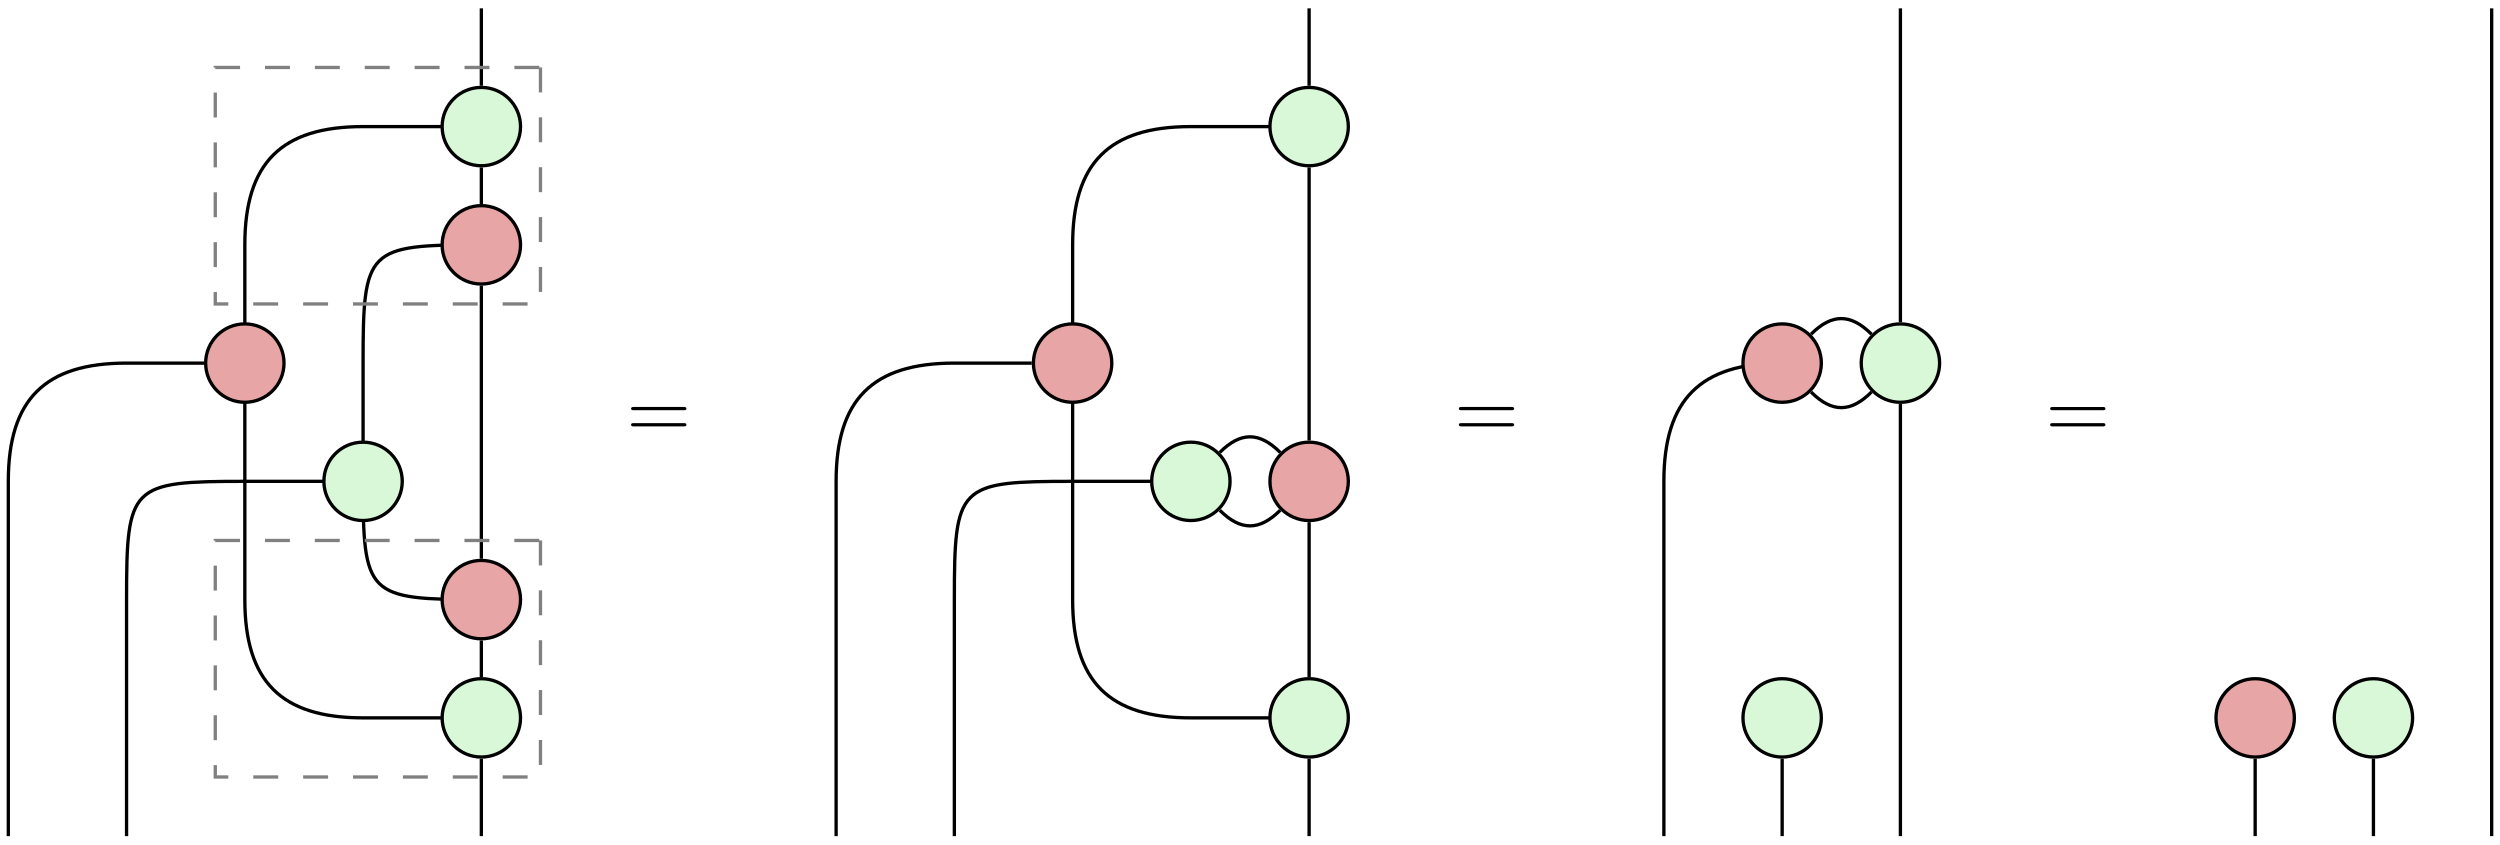
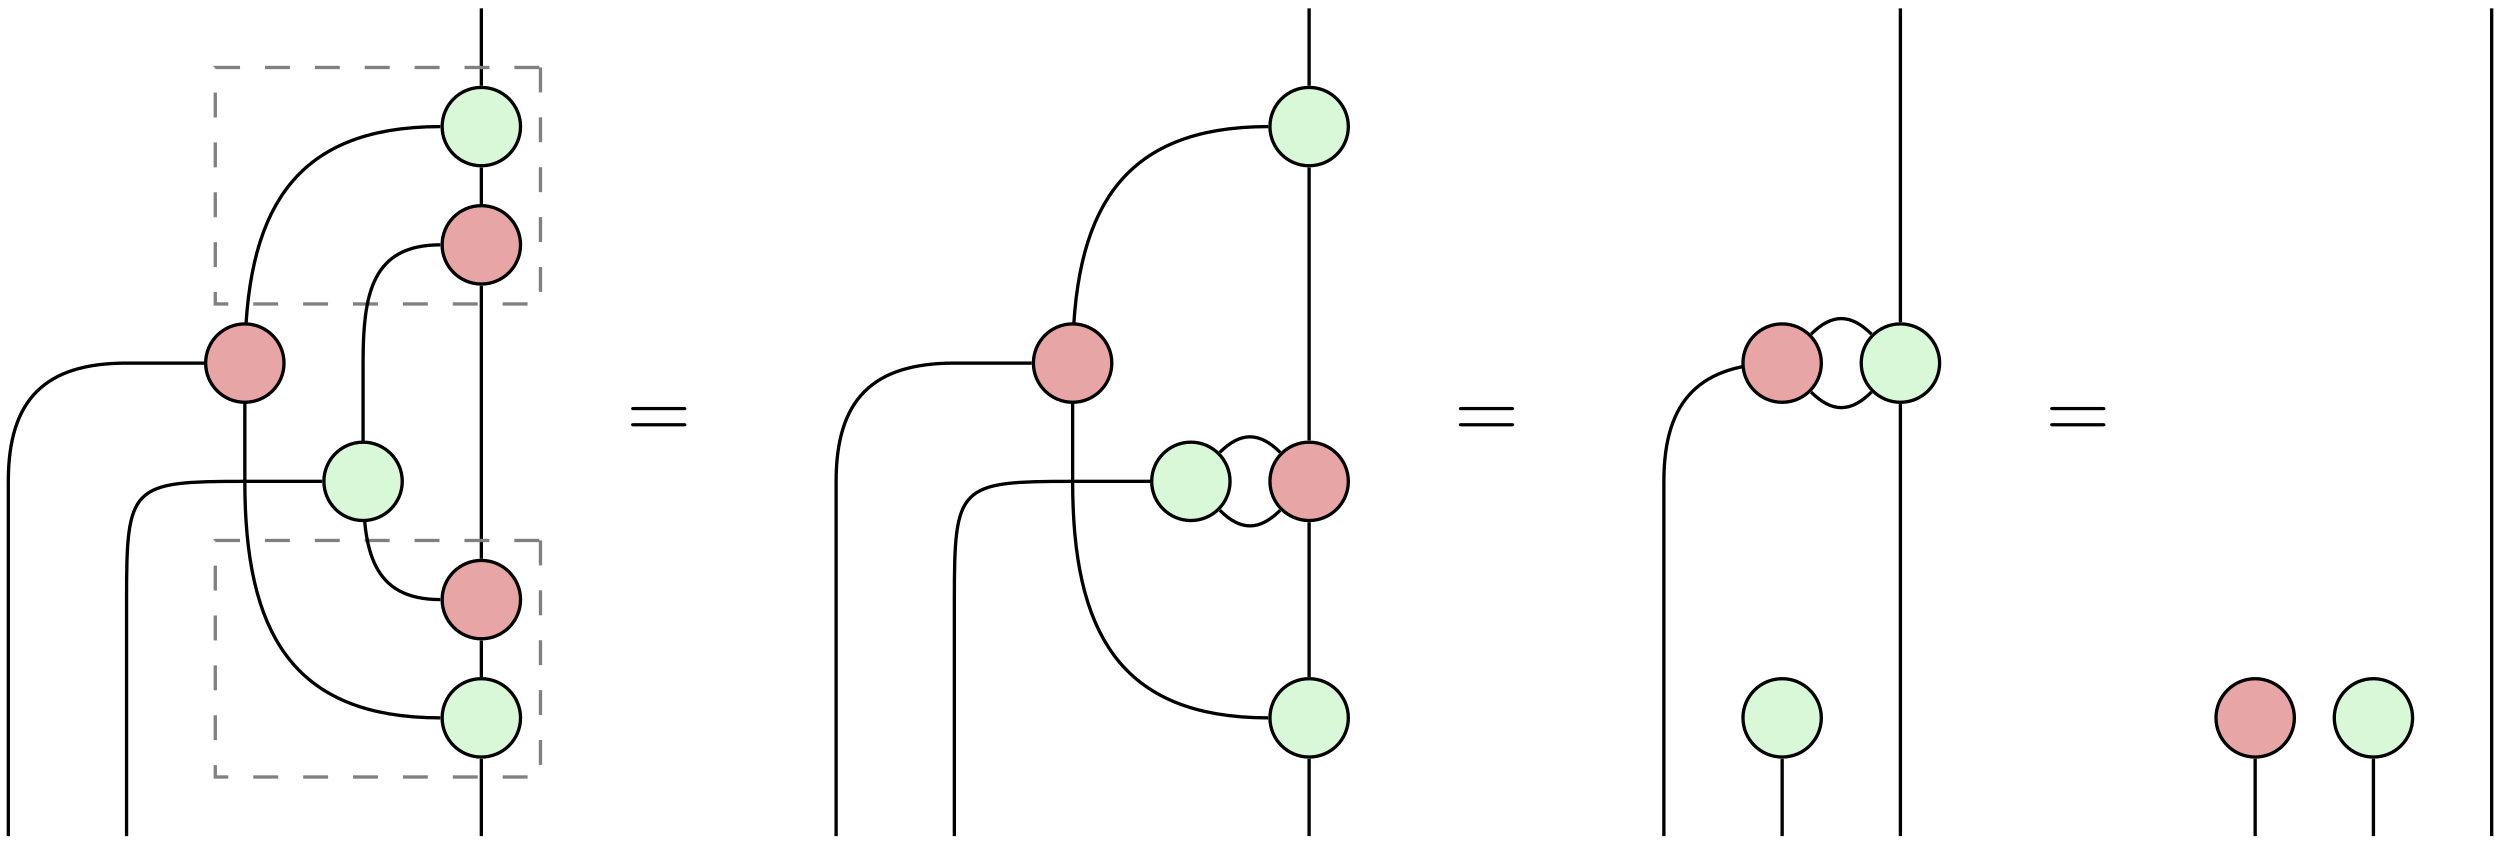
<svg xmlns="http://www.w3.org/2000/svg" xmlns:xlink="http://www.w3.org/1999/xlink" width="449.451pt" height="151.814pt" viewBox="0 0 299.634 101.209" version="1.1">
  <defs>
    <g>
      <symbol overflow="visible" id="glyph0-0">
        <path style="stroke:none;" d="" />
      </symbol>
      <symbol overflow="visible" id="glyph0-1">
        <path style="stroke:none;" d="M 6.844 -3.266 C 7 -3.266 7.188 -3.266 7.188 -3.453 C 7.188 -3.656 7 -3.656 6.859 -3.656 L 0.891 -3.656 C 0.75 -3.656 0.562 -3.656 0.562 -3.453 C 0.562 -3.266 0.75 -3.266 0.891 -3.266 Z M 6.859 -1.328 C 7 -1.328 7.188 -1.328 7.188 -1.531 C 7.188 -1.719 7 -1.719 6.844 -1.719 L 0.891 -1.719 C 0.75 -1.719 0.562 -1.719 0.562 -1.531 C 0.562 -1.328 0.75 -1.328 0.891 -1.328 Z M 6.859 -1.328 " />
      </symbol>
    </g>
    <clipPath id="clip1">
      <path d="M 0 37 L 31 37 L 31 101.211 L 0 101.211 Z M 0 37 " />
    </clipPath>
    <clipPath id="clip2">
-       <path d="M 9 52 L 50 52 L 50 101.211 L 9 101.211 Z M 9 52 " />
+       <path d="M 9 52 L 45 52 L 45 101.211 L 9 101.211 Z M 9 52 " />
    </clipPath>
    <clipPath id="clip3">
      <path d="M 94 37 L 130 37 L 130 101.211 L 94 101.211 Z M 94 37 " />
    </clipPath>
    <clipPath id="clip4">
      <path d="M 108 52 L 149 52 L 149 101.211 L 108 101.211 Z M 108 52 " />
    </clipPath>
    <clipPath id="clip5">
      <path d="M 193 37 L 220 37 L 220 101.211 L 193 101.211 Z M 193 37 " />
    </clipPath>
  </defs>
  <g id="surface1">
    <path style="fill:none;stroke-width:0.399;stroke-linecap:butt;stroke-linejoin:miter;stroke:rgb(0%,0%,0%);stroke-opacity:1;stroke-miterlimit:10;" d="M -113.386 49.605 L -113.386 40.328 " transform="matrix(1,0,0,-1,171.077,50.605)" />
    <path style="fill:none;stroke-width:0.399;stroke-linecap:butt;stroke-linejoin:miter;stroke:rgb(0%,0%,0%);stroke-opacity:1;stroke-miterlimit:10;" d="M -113.386 30.539 L -113.386 26.156 " transform="matrix(1,0,0,-1,171.077,50.605)" />
    <path style="fill:none;stroke-width:0.399;stroke-linecap:butt;stroke-linejoin:miter;stroke:rgb(0%,0%,0%);stroke-opacity:1;stroke-miterlimit:10;" d="M -113.386 16.363 L -113.386 -16.364 " transform="matrix(1,0,0,-1,171.077,50.605)" />
    <path style="fill:none;stroke-width:0.399;stroke-linecap:butt;stroke-linejoin:miter;stroke:rgb(0%,0%,0%);stroke-opacity:1;stroke-miterlimit:10;" d="M -113.386 -26.157 L -113.386 -30.54 " transform="matrix(1,0,0,-1,171.077,50.605)" />
    <path style="fill:none;stroke-width:0.399;stroke-linecap:butt;stroke-linejoin:miter;stroke:rgb(0%,0%,0%);stroke-opacity:1;stroke-miterlimit:10;" d="M -113.386 -40.329 L -113.386 -49.606 " transform="matrix(1,0,0,-1,171.077,50.605)" />
-     <path style="fill:none;stroke-width:0.399;stroke-linecap:butt;stroke-linejoin:miter;stroke:rgb(0%,0%,0%);stroke-opacity:1;stroke-miterlimit:10;" d="M -113.386 -21.258 C -127.12 -21.258 -127.561 -20.821 -127.561 -7.086 L -127.561 7.085 C -127.561 20.82 -127.12 21.261 -113.386 21.261 " transform="matrix(1,0,0,-1,171.077,50.605)" />
-     <path style="fill:none;stroke-width:0.399;stroke-linecap:butt;stroke-linejoin:miter;stroke:rgb(0%,0%,0%);stroke-opacity:1;stroke-miterlimit:10;" d="M -113.386 35.433 L -127.561 35.433 C -137.37 35.433 -141.733 31.07 -141.733 21.261 L -141.733 -21.258 C -141.733 -31.071 -137.37 -35.434 -127.561 -35.434 L -113.386 -35.434 " transform="matrix(1,0,0,-1,171.077,50.605)" />
    <path style="fill:none;stroke-width:0.399;stroke-linecap:butt;stroke-linejoin:miter;stroke:rgb(50.194%,50.194%,50.194%);stroke-opacity:1;stroke-dasharray:2.989,2.989;stroke-miterlimit:10;" d="M -106.3 -14.172 L -106.3 -42.52 L -145.276 -42.52 L -145.276 -14.172 Z M -106.3 -14.172 " transform="matrix(1,0,0,-1,171.077,50.605)" />
    <path style="fill:none;stroke-width:0.399;stroke-linecap:butt;stroke-linejoin:miter;stroke:rgb(50.194%,50.194%,50.194%);stroke-opacity:1;stroke-dasharray:2.989,2.989;stroke-miterlimit:10;" d="M -106.3 42.519 L -106.3 14.175 L -145.276 14.175 L -145.276 42.519 Z M -106.3 42.519 " transform="matrix(1,0,0,-1,171.077,50.605)" />
    <g clip-path="url(#clip1)" clip-rule="nonzero">
      <path style="fill:none;stroke-width:0.399;stroke-linecap:butt;stroke-linejoin:miter;stroke:rgb(0%,0%,0%);stroke-opacity:1;stroke-miterlimit:10;" d="M -146.628 7.085 L -155.909 7.085 C -165.718 7.085 -170.081 2.722 -170.081 -7.086 L -170.081 -49.606 " transform="matrix(1,0,0,-1,171.077,50.605)" />
    </g>
    <g clip-path="url(#clip2)" clip-rule="nonzero">
-       <path style="fill:none;stroke-width:0.399;stroke-linecap:butt;stroke-linejoin:miter;stroke:rgb(0%,0%,0%);stroke-opacity:1;stroke-miterlimit:10;" d="M -127.561 -7.086 L -141.733 -7.086 C -155.468 -7.086 -155.909 -7.528 -155.909 -21.258 L -155.909 -49.606 " transform="matrix(1,0,0,-1,171.077,50.605)" />
+       <path style="fill:none;stroke-width:0.399;stroke-linecap:butt;stroke-linejoin:miter;stroke:rgb(0%,0%,0%);stroke-opacity:1;stroke-miterlimit:10;" d="M -132.456 -7.086 L -141.733 -7.086 C -155.468 -7.086 -155.909 -7.528 -155.909 -21.258 L -155.909 -49.606 " transform="matrix(1,0,0,-1,171.077,50.605)" />
    </g>
    <path style="fill:none;stroke-width:0.399;stroke-linecap:butt;stroke-linejoin:miter;stroke:rgb(0%,0%,0%);stroke-opacity:1;stroke-miterlimit:10;" d="M -14.175 49.605 L -14.175 40.328 " transform="matrix(1,0,0,-1,171.077,50.605)" />
    <path style="fill:none;stroke-width:0.399;stroke-linecap:butt;stroke-linejoin:miter;stroke:rgb(0%,0%,0%);stroke-opacity:1;stroke-miterlimit:10;" d="M -14.175 -40.329 L -14.175 -49.606 " transform="matrix(1,0,0,-1,171.077,50.605)" />
-     <path style="fill:none;stroke-width:0.399;stroke-linecap:butt;stroke-linejoin:miter;stroke:rgb(0%,0%,0%);stroke-opacity:1;stroke-miterlimit:10;" d="M -14.175 35.433 L -28.347 35.433 C -38.155 35.433 -42.518 31.07 -42.518 21.261 L -42.518 -21.258 C -42.518 -31.071 -38.155 -35.434 -28.347 -35.434 L -14.175 -35.434 " transform="matrix(1,0,0,-1,171.077,50.605)" />
    <g clip-path="url(#clip3)" clip-rule="nonzero">
      <path style="fill:none;stroke-width:0.399;stroke-linecap:butt;stroke-linejoin:miter;stroke:rgb(0%,0%,0%);stroke-opacity:1;stroke-miterlimit:10;" d="M -47.417 7.085 L -56.694 7.085 C -66.503 7.085 -70.866 2.722 -70.866 -7.086 L -70.866 -49.606 " transform="matrix(1,0,0,-1,171.077,50.605)" />
    </g>
    <g clip-path="url(#clip4)" clip-rule="nonzero">
      <path style="fill:none;stroke-width:0.399;stroke-linecap:butt;stroke-linejoin:miter;stroke:rgb(0%,0%,0%);stroke-opacity:1;stroke-miterlimit:10;" d="M -28.347 -7.086 L -42.518 -7.086 C -56.253 -7.086 -56.694 -7.528 -56.694 -21.258 L -56.694 -49.606 " transform="matrix(1,0,0,-1,171.077,50.605)" />
    </g>
    <path style="fill:none;stroke-width:0.399;stroke-linecap:butt;stroke-linejoin:miter;stroke:rgb(0%,0%,0%);stroke-opacity:1;stroke-miterlimit:10;" d="M -14.175 30.539 L -14.175 -2.192 " transform="matrix(1,0,0,-1,171.077,50.605)" />
    <path style="fill:none;stroke-width:0.399;stroke-linecap:butt;stroke-linejoin:miter;stroke:rgb(0%,0%,0%);stroke-opacity:1;stroke-miterlimit:10;" d="M -14.175 -11.981 L -14.175 -30.54 " transform="matrix(1,0,0,-1,171.077,50.605)" />
    <path style="fill:none;stroke-width:0.399;stroke-linecap:butt;stroke-linejoin:miter;stroke:rgb(0%,0%,0%);stroke-opacity:1;stroke-miterlimit:10;" d="M -24.886 -3.625 C -22.386 -1.125 -20.136 -1.125 -17.636 -3.625 " transform="matrix(1,0,0,-1,171.077,50.605)" />
    <path style="fill:none;stroke-width:0.399;stroke-linecap:butt;stroke-linejoin:miter;stroke:rgb(0%,0%,0%);stroke-opacity:1;stroke-miterlimit:10;" d="M -24.886 -10.547 C -22.386 -13.047 -20.136 -13.047 -17.636 -10.547 " transform="matrix(1,0,0,-1,171.077,50.605)" />
    <path style="fill:none;stroke-width:0.399;stroke-linecap:butt;stroke-linejoin:miter;stroke:rgb(0%,0%,0%);stroke-opacity:1;stroke-miterlimit:10;" d="M 56.693 49.605 L 56.693 11.984 " transform="matrix(1,0,0,-1,171.077,50.605)" />
    <g clip-path="url(#clip5)" clip-rule="nonzero">
      <path style="fill:none;stroke-width:0.399;stroke-linecap:butt;stroke-linejoin:miter;stroke:rgb(0%,0%,0%);stroke-opacity:1;stroke-miterlimit:10;" d="M 42.521 7.085 C 32.712 7.085 28.349 2.722 28.345 -7.086 L 28.345 -49.606 " transform="matrix(1,0,0,-1,171.077,50.605)" />
    </g>
    <path style="fill:none;stroke-width:0.399;stroke-linecap:butt;stroke-linejoin:miter;stroke:rgb(0%,0%,0%);stroke-opacity:1;stroke-miterlimit:10;" d="M 42.521 -40.329 L 42.521 -49.606 " transform="matrix(1,0,0,-1,171.077,50.605)" />
    <path style="fill:none;stroke-width:0.399;stroke-linecap:butt;stroke-linejoin:miter;stroke:rgb(0%,0%,0%);stroke-opacity:1;stroke-miterlimit:10;" d="M 56.693 2.191 L 56.693 -49.606 " transform="matrix(1,0,0,-1,171.077,50.605)" />
    <path style="fill:none;stroke-width:0.399;stroke-linecap:butt;stroke-linejoin:miter;stroke:rgb(0%,0%,0%);stroke-opacity:1;stroke-miterlimit:10;" d="M 45.982 10.55 C 48.482 13.046 50.732 13.046 53.232 10.546 " transform="matrix(1,0,0,-1,171.077,50.605)" />
    <path style="fill:none;stroke-width:0.399;stroke-linecap:butt;stroke-linejoin:miter;stroke:rgb(0%,0%,0%);stroke-opacity:1;stroke-miterlimit:10;" d="M 45.982 3.625 C 48.482 1.125 50.732 1.125 53.232 3.625 " transform="matrix(1,0,0,-1,171.077,50.605)" />
    <path style="fill:none;stroke-width:0.399;stroke-linecap:butt;stroke-linejoin:miter;stroke:rgb(0%,0%,0%);stroke-opacity:1;stroke-miterlimit:10;" d="M 113.388 -40.329 L 113.388 -49.606 " transform="matrix(1,0,0,-1,171.077,50.605)" />
    <path style="fill:none;stroke-width:0.399;stroke-linecap:butt;stroke-linejoin:miter;stroke:rgb(0%,0%,0%);stroke-opacity:1;stroke-miterlimit:10;" d="M 99.212 -40.329 L 99.212 -49.606 " transform="matrix(1,0,0,-1,171.077,50.605)" />
    <path style="fill:none;stroke-width:0.399;stroke-linecap:butt;stroke-linejoin:miter;stroke:rgb(0%,0%,0%);stroke-opacity:1;stroke-miterlimit:10;" d="M 127.56 49.605 L 127.56 -49.606 " transform="matrix(1,0,0,-1,171.077,50.605)" />
+     <path style="fill:none;stroke-width:0.399;stroke-linecap:butt;stroke-linejoin:miter;stroke:rgb(0%,0%,0%);stroke-opacity:1;stroke-miterlimit:10;" d="M -118.284 -35.434 C -136.218 -35.434 -141.733 -25.024 -141.733 -7.086 L -141.733 7.085 C -141.733 25.023 -136.218 35.433 -118.284 35.433 " transform="matrix(1,0,0,-1,171.077,50.605)" />
+     <path style="fill:none;stroke-width:0.399;stroke-linecap:butt;stroke-linejoin:miter;stroke:rgb(0%,0%,0%);stroke-opacity:1;stroke-miterlimit:10;" d="M -118.284 21.261 C -126.542 21.261 -127.561 15.347 -127.561 7.085 L -127.561 -7.086 C -127.561 -15.344 -126.542 -21.258 -118.284 -21.258 " transform="matrix(1,0,0,-1,171.077,50.605)" />
+     <path style="fill:none;stroke-width:0.399;stroke-linecap:butt;stroke-linejoin:miter;stroke:rgb(0%,0%,0%);stroke-opacity:1;stroke-miterlimit:10;" d="M -19.069 35.433 C -37.003 35.433 -42.518 25.023 -42.518 7.085 L -42.518 -7.086 C -42.518 -25.024 -37.003 -35.434 -19.069 -35.434 " transform="matrix(1,0,0,-1,171.077,50.605)" />
    <path style="fill-rule:nonzero;fill:rgb(84.705%,97.255%,84.705%);fill-opacity:1;stroke-width:0.399;stroke-linecap:butt;stroke-linejoin:miter;stroke:rgb(0%,0%,0%);stroke-opacity:1;stroke-miterlimit:10;" d="M -108.69 -35.434 C -108.69 -32.84 -110.792 -30.739 -113.386 -30.739 C -115.979 -30.739 -118.085 -32.84 -118.085 -35.434 C -118.085 -38.028 -115.979 -40.129 -113.386 -40.129 C -110.792 -40.129 -108.69 -38.028 -108.69 -35.434 Z M -108.69 -35.434 " transform="matrix(1,0,0,-1,171.077,50.605)" />
    <path style="fill-rule:nonzero;fill:rgb(90.979%,64.705%,64.705%);fill-opacity:1;stroke-width:0.399;stroke-linecap:butt;stroke-linejoin:miter;stroke:rgb(0%,0%,0%);stroke-opacity:1;stroke-miterlimit:10;" d="M -108.69 -21.258 C -108.69 -18.665 -110.792 -16.563 -113.386 -16.563 C -115.979 -16.563 -118.085 -18.665 -118.085 -21.258 C -118.085 -23.852 -115.979 -25.957 -113.386 -25.957 C -110.792 -25.957 -108.69 -23.852 -108.69 -21.258 Z M -108.69 -21.258 " transform="matrix(1,0,0,-1,171.077,50.605)" />
    <path style="fill-rule:nonzero;fill:rgb(90.979%,64.705%,64.705%);fill-opacity:1;stroke-width:0.399;stroke-linecap:butt;stroke-linejoin:miter;stroke:rgb(0%,0%,0%);stroke-opacity:1;stroke-miterlimit:10;" d="M -108.69 21.261 C -108.69 23.855 -110.792 25.957 -113.386 25.957 C -115.979 25.957 -118.085 23.855 -118.085 21.261 C -118.085 18.668 -115.979 16.562 -113.386 16.562 C -110.792 16.562 -108.69 18.668 -108.69 21.261 Z M -108.69 21.261 " transform="matrix(1,0,0,-1,171.077,50.605)" />
    <path style="fill-rule:nonzero;fill:rgb(84.705%,97.255%,84.705%);fill-opacity:1;stroke-width:0.399;stroke-linecap:butt;stroke-linejoin:miter;stroke:rgb(0%,0%,0%);stroke-opacity:1;stroke-miterlimit:10;" d="M -108.69 35.433 C -108.69 38.027 -110.792 40.128 -113.386 40.128 C -115.979 40.128 -118.085 38.027 -118.085 35.433 C -118.085 32.839 -115.979 30.738 -113.386 30.738 C -110.792 30.738 -108.69 32.839 -108.69 35.433 Z M -108.69 35.433 " transform="matrix(1,0,0,-1,171.077,50.605)" />
    <path style="fill-rule:nonzero;fill:rgb(84.705%,97.255%,84.705%);fill-opacity:1;stroke-width:0.399;stroke-linecap:butt;stroke-linejoin:miter;stroke:rgb(0%,0%,0%);stroke-opacity:1;stroke-miterlimit:10;" d="M -122.866 -7.086 C -122.866 -4.493 -124.968 -2.391 -127.561 -2.391 C -130.155 -2.391 -132.257 -4.493 -132.257 -7.086 C -132.257 -9.68 -130.155 -11.782 -127.561 -11.782 C -124.968 -11.782 -122.866 -9.68 -122.866 -7.086 Z M -122.866 -7.086 " transform="matrix(1,0,0,-1,171.077,50.605)" />
    <path style="fill-rule:nonzero;fill:rgb(90.979%,64.705%,64.705%);fill-opacity:1;stroke-width:0.399;stroke-linecap:butt;stroke-linejoin:miter;stroke:rgb(0%,0%,0%);stroke-opacity:1;stroke-miterlimit:10;" d="M -137.038 7.085 C -137.038 9.679 -139.139 11.785 -141.733 11.785 C -144.327 11.785 -146.429 9.679 -146.429 7.085 C -146.429 4.492 -144.327 2.39 -141.733 2.39 C -139.139 2.39 -137.038 4.492 -137.038 7.085 Z M -137.038 7.085 " transform="matrix(1,0,0,-1,171.077,50.605)" />
    <g style="fill:rgb(0%,0%,0%);fill-opacity:1;">
      <use xlink:href="#glyph0-1" x="75.077" y="52.432" />
    </g>
    <path style="fill-rule:nonzero;fill:rgb(84.705%,97.255%,84.705%);fill-opacity:1;stroke-width:0.399;stroke-linecap:butt;stroke-linejoin:miter;stroke:rgb(0%,0%,0%);stroke-opacity:1;stroke-miterlimit:10;" d="M -9.475 -35.434 C -9.475 -32.84 -11.581 -30.739 -14.175 -30.739 C -16.768 -30.739 -18.87 -32.84 -18.87 -35.434 C -18.87 -38.028 -16.768 -40.129 -14.175 -40.129 C -11.581 -40.129 -9.475 -38.028 -9.475 -35.434 Z M -9.475 -35.434 " transform="matrix(1,0,0,-1,171.077,50.605)" />
    <path style="fill-rule:nonzero;fill:rgb(90.979%,64.705%,64.705%);fill-opacity:1;stroke-width:0.399;stroke-linecap:butt;stroke-linejoin:miter;stroke:rgb(0%,0%,0%);stroke-opacity:1;stroke-miterlimit:10;" d="M -9.475 -7.086 C -9.475 -4.493 -11.581 -2.391 -14.175 -2.391 C -16.768 -2.391 -18.87 -4.493 -18.87 -7.086 C -18.87 -9.68 -16.768 -11.782 -14.175 -11.782 C -11.581 -11.782 -9.475 -9.68 -9.475 -7.086 Z M -9.475 -7.086 " transform="matrix(1,0,0,-1,171.077,50.605)" />
    <path style="fill-rule:nonzero;fill:rgb(84.705%,97.255%,84.705%);fill-opacity:1;stroke-width:0.399;stroke-linecap:butt;stroke-linejoin:miter;stroke:rgb(0%,0%,0%);stroke-opacity:1;stroke-miterlimit:10;" d="M -9.475 35.433 C -9.475 38.027 -11.581 40.128 -14.175 40.128 C -16.768 40.128 -18.87 38.027 -18.87 35.433 C -18.87 32.839 -16.768 30.738 -14.175 30.738 C -11.581 30.738 -9.475 32.839 -9.475 35.433 Z M -9.475 35.433 " transform="matrix(1,0,0,-1,171.077,50.605)" />
    <path style="fill-rule:nonzero;fill:rgb(84.705%,97.255%,84.705%);fill-opacity:1;stroke-width:0.399;stroke-linecap:butt;stroke-linejoin:miter;stroke:rgb(0%,0%,0%);stroke-opacity:1;stroke-miterlimit:10;" d="M -23.651 -7.086 C -23.651 -4.493 -25.753 -2.391 -28.347 -2.391 C -30.94 -2.391 -33.042 -4.493 -33.042 -7.086 C -33.042 -9.68 -30.94 -11.782 -28.347 -11.782 C -25.753 -11.782 -23.651 -9.68 -23.651 -7.086 Z M -23.651 -7.086 " transform="matrix(1,0,0,-1,171.077,50.605)" />
    <path style="fill-rule:nonzero;fill:rgb(90.979%,64.705%,64.705%);fill-opacity:1;stroke-width:0.399;stroke-linecap:butt;stroke-linejoin:miter;stroke:rgb(0%,0%,0%);stroke-opacity:1;stroke-miterlimit:10;" d="M -37.823 7.085 C -37.823 9.679 -39.925 11.785 -42.518 11.785 C -45.112 11.785 -47.218 9.679 -47.218 7.085 C -47.218 4.492 -45.112 2.39 -42.518 2.39 C -39.925 2.39 -37.823 4.492 -37.823 7.085 Z M -37.823 7.085 " transform="matrix(1,0,0,-1,171.077,50.605)" />
    <g style="fill:rgb(0%,0%,0%);fill-opacity:1;">
      <use xlink:href="#glyph0-1" x="174.289" y="52.432" />
    </g>
    <path style="fill-rule:nonzero;fill:rgb(84.705%,97.255%,84.705%);fill-opacity:1;stroke-width:0.399;stroke-linecap:butt;stroke-linejoin:miter;stroke:rgb(0%,0%,0%);stroke-opacity:1;stroke-miterlimit:10;" d="M 61.392 7.085 C 61.392 9.679 59.286 11.785 56.693 11.785 C 54.099 11.785 51.997 9.679 51.997 7.085 C 51.997 4.492 54.099 2.39 56.693 2.39 C 59.286 2.39 61.392 4.492 61.392 7.085 Z M 61.392 7.085 " transform="matrix(1,0,0,-1,171.077,50.605)" />
    <path style="fill-rule:nonzero;fill:rgb(84.705%,97.255%,84.705%);fill-opacity:1;stroke-width:0.399;stroke-linecap:butt;stroke-linejoin:miter;stroke:rgb(0%,0%,0%);stroke-opacity:1;stroke-miterlimit:10;" d="M 47.216 -35.434 C 47.216 -32.84 45.114 -30.739 42.521 -30.739 C 39.927 -30.739 37.825 -32.84 37.825 -35.434 C 37.825 -38.028 39.927 -40.129 42.521 -40.129 C 45.114 -40.129 47.216 -38.028 47.216 -35.434 Z M 47.216 -35.434 " transform="matrix(1,0,0,-1,171.077,50.605)" />
    <path style="fill-rule:nonzero;fill:rgb(90.979%,64.705%,64.705%);fill-opacity:1;stroke-width:0.399;stroke-linecap:butt;stroke-linejoin:miter;stroke:rgb(0%,0%,0%);stroke-opacity:1;stroke-miterlimit:10;" d="M 47.216 7.085 C 47.216 9.679 45.114 11.785 42.521 11.785 C 39.927 11.785 37.825 9.679 37.825 7.085 C 37.825 4.492 39.927 2.39 42.521 2.39 C 45.114 2.39 47.216 4.492 47.216 7.085 Z M 47.216 7.085 " transform="matrix(1,0,0,-1,171.077,50.605)" />
    <g style="fill:rgb(0%,0%,0%);fill-opacity:1;">
-       <use xlink:href="#glyph0-1" x="245.155" y="52.433" />
+       <use xlink:href="#glyph0-1" x="245.155" y="52.432" />
    </g>
    <path style="fill-rule:nonzero;fill:rgb(84.705%,97.255%,84.705%);fill-opacity:1;stroke-width:0.399;stroke-linecap:butt;stroke-linejoin:miter;stroke:rgb(0%,0%,0%);stroke-opacity:1;stroke-miterlimit:10;" d="M 118.083 -35.434 C 118.083 -32.84 115.982 -30.739 113.388 -30.739 C 110.794 -30.739 108.693 -32.84 108.693 -35.434 C 108.693 -38.028 110.794 -40.129 113.388 -40.129 C 115.982 -40.129 118.083 -38.028 118.083 -35.434 Z M 118.083 -35.434 " transform="matrix(1,0,0,-1,171.077,50.605)" />
    <path style="fill-rule:nonzero;fill:rgb(90.979%,64.705%,64.705%);fill-opacity:1;stroke-width:0.399;stroke-linecap:butt;stroke-linejoin:miter;stroke:rgb(0%,0%,0%);stroke-opacity:1;stroke-miterlimit:10;" d="M 103.911 -35.434 C 103.911 -32.84 101.806 -30.739 99.212 -30.739 C 96.618 -30.739 94.517 -32.84 94.517 -35.434 C 94.517 -38.028 96.618 -40.129 99.212 -40.129 C 101.806 -40.129 103.911 -38.028 103.911 -35.434 Z M 103.911 -35.434 " transform="matrix(1,0,0,-1,171.077,50.605)" />
  </g>
</svg>
